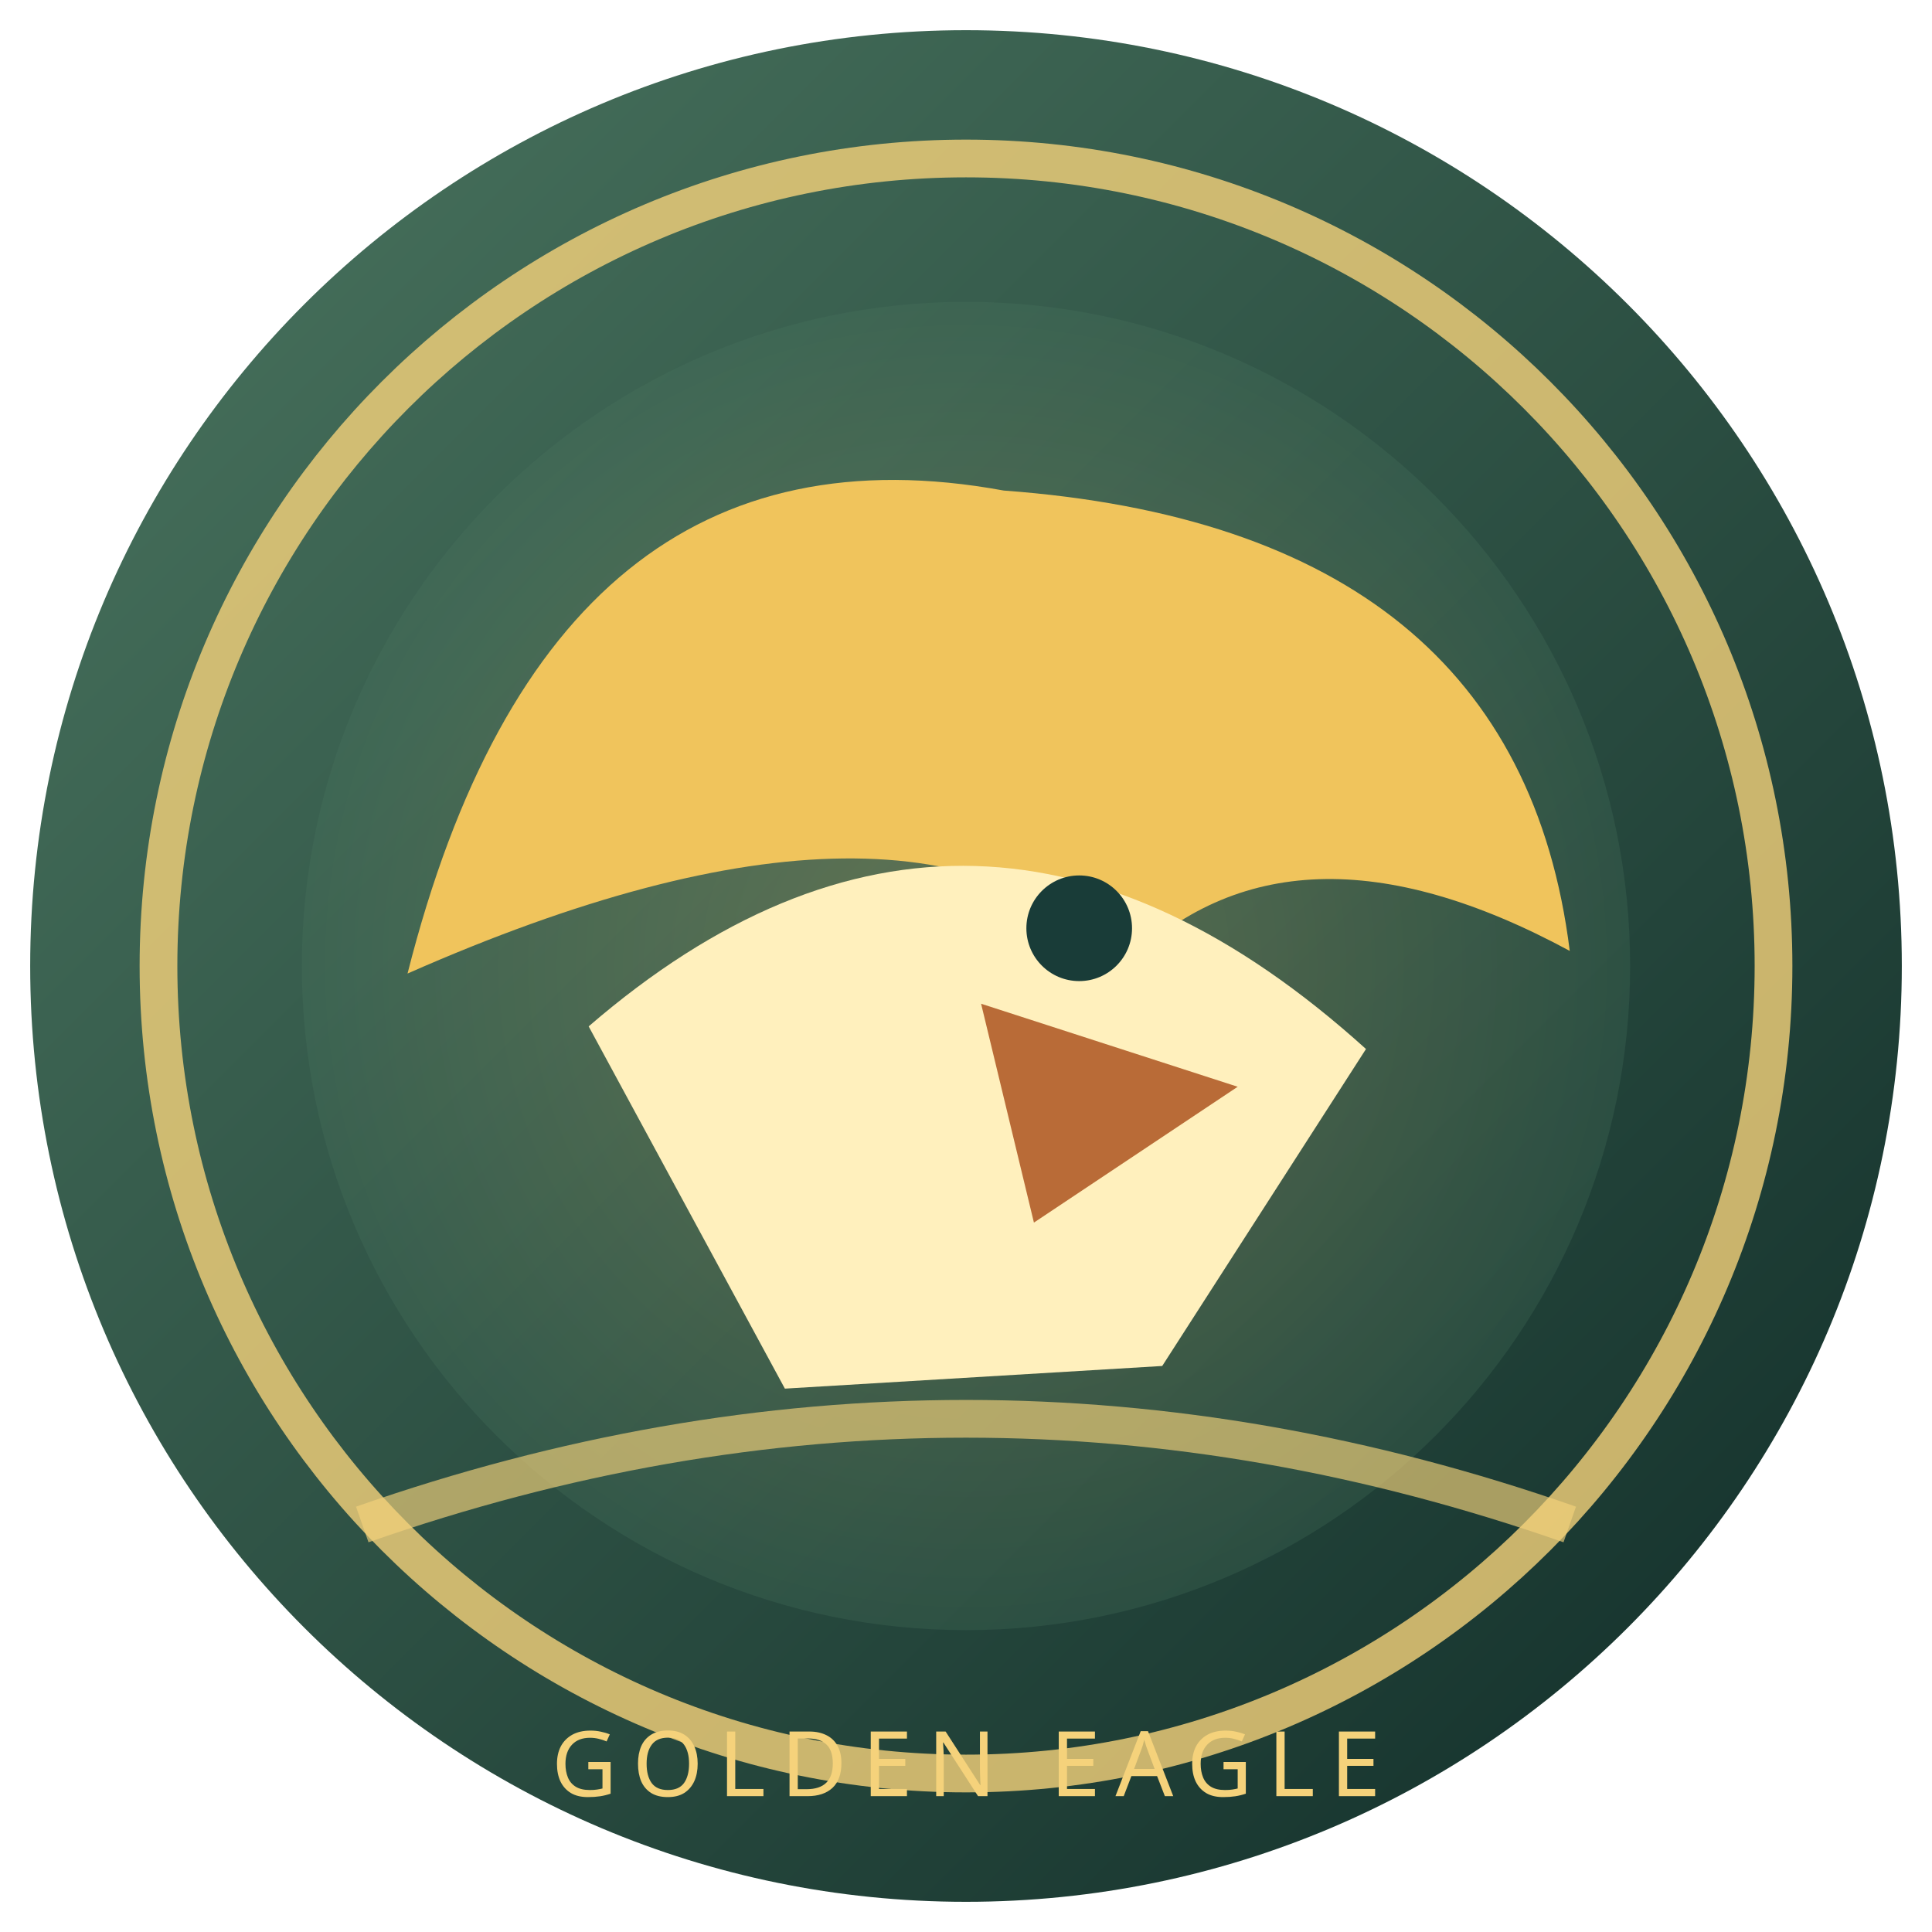
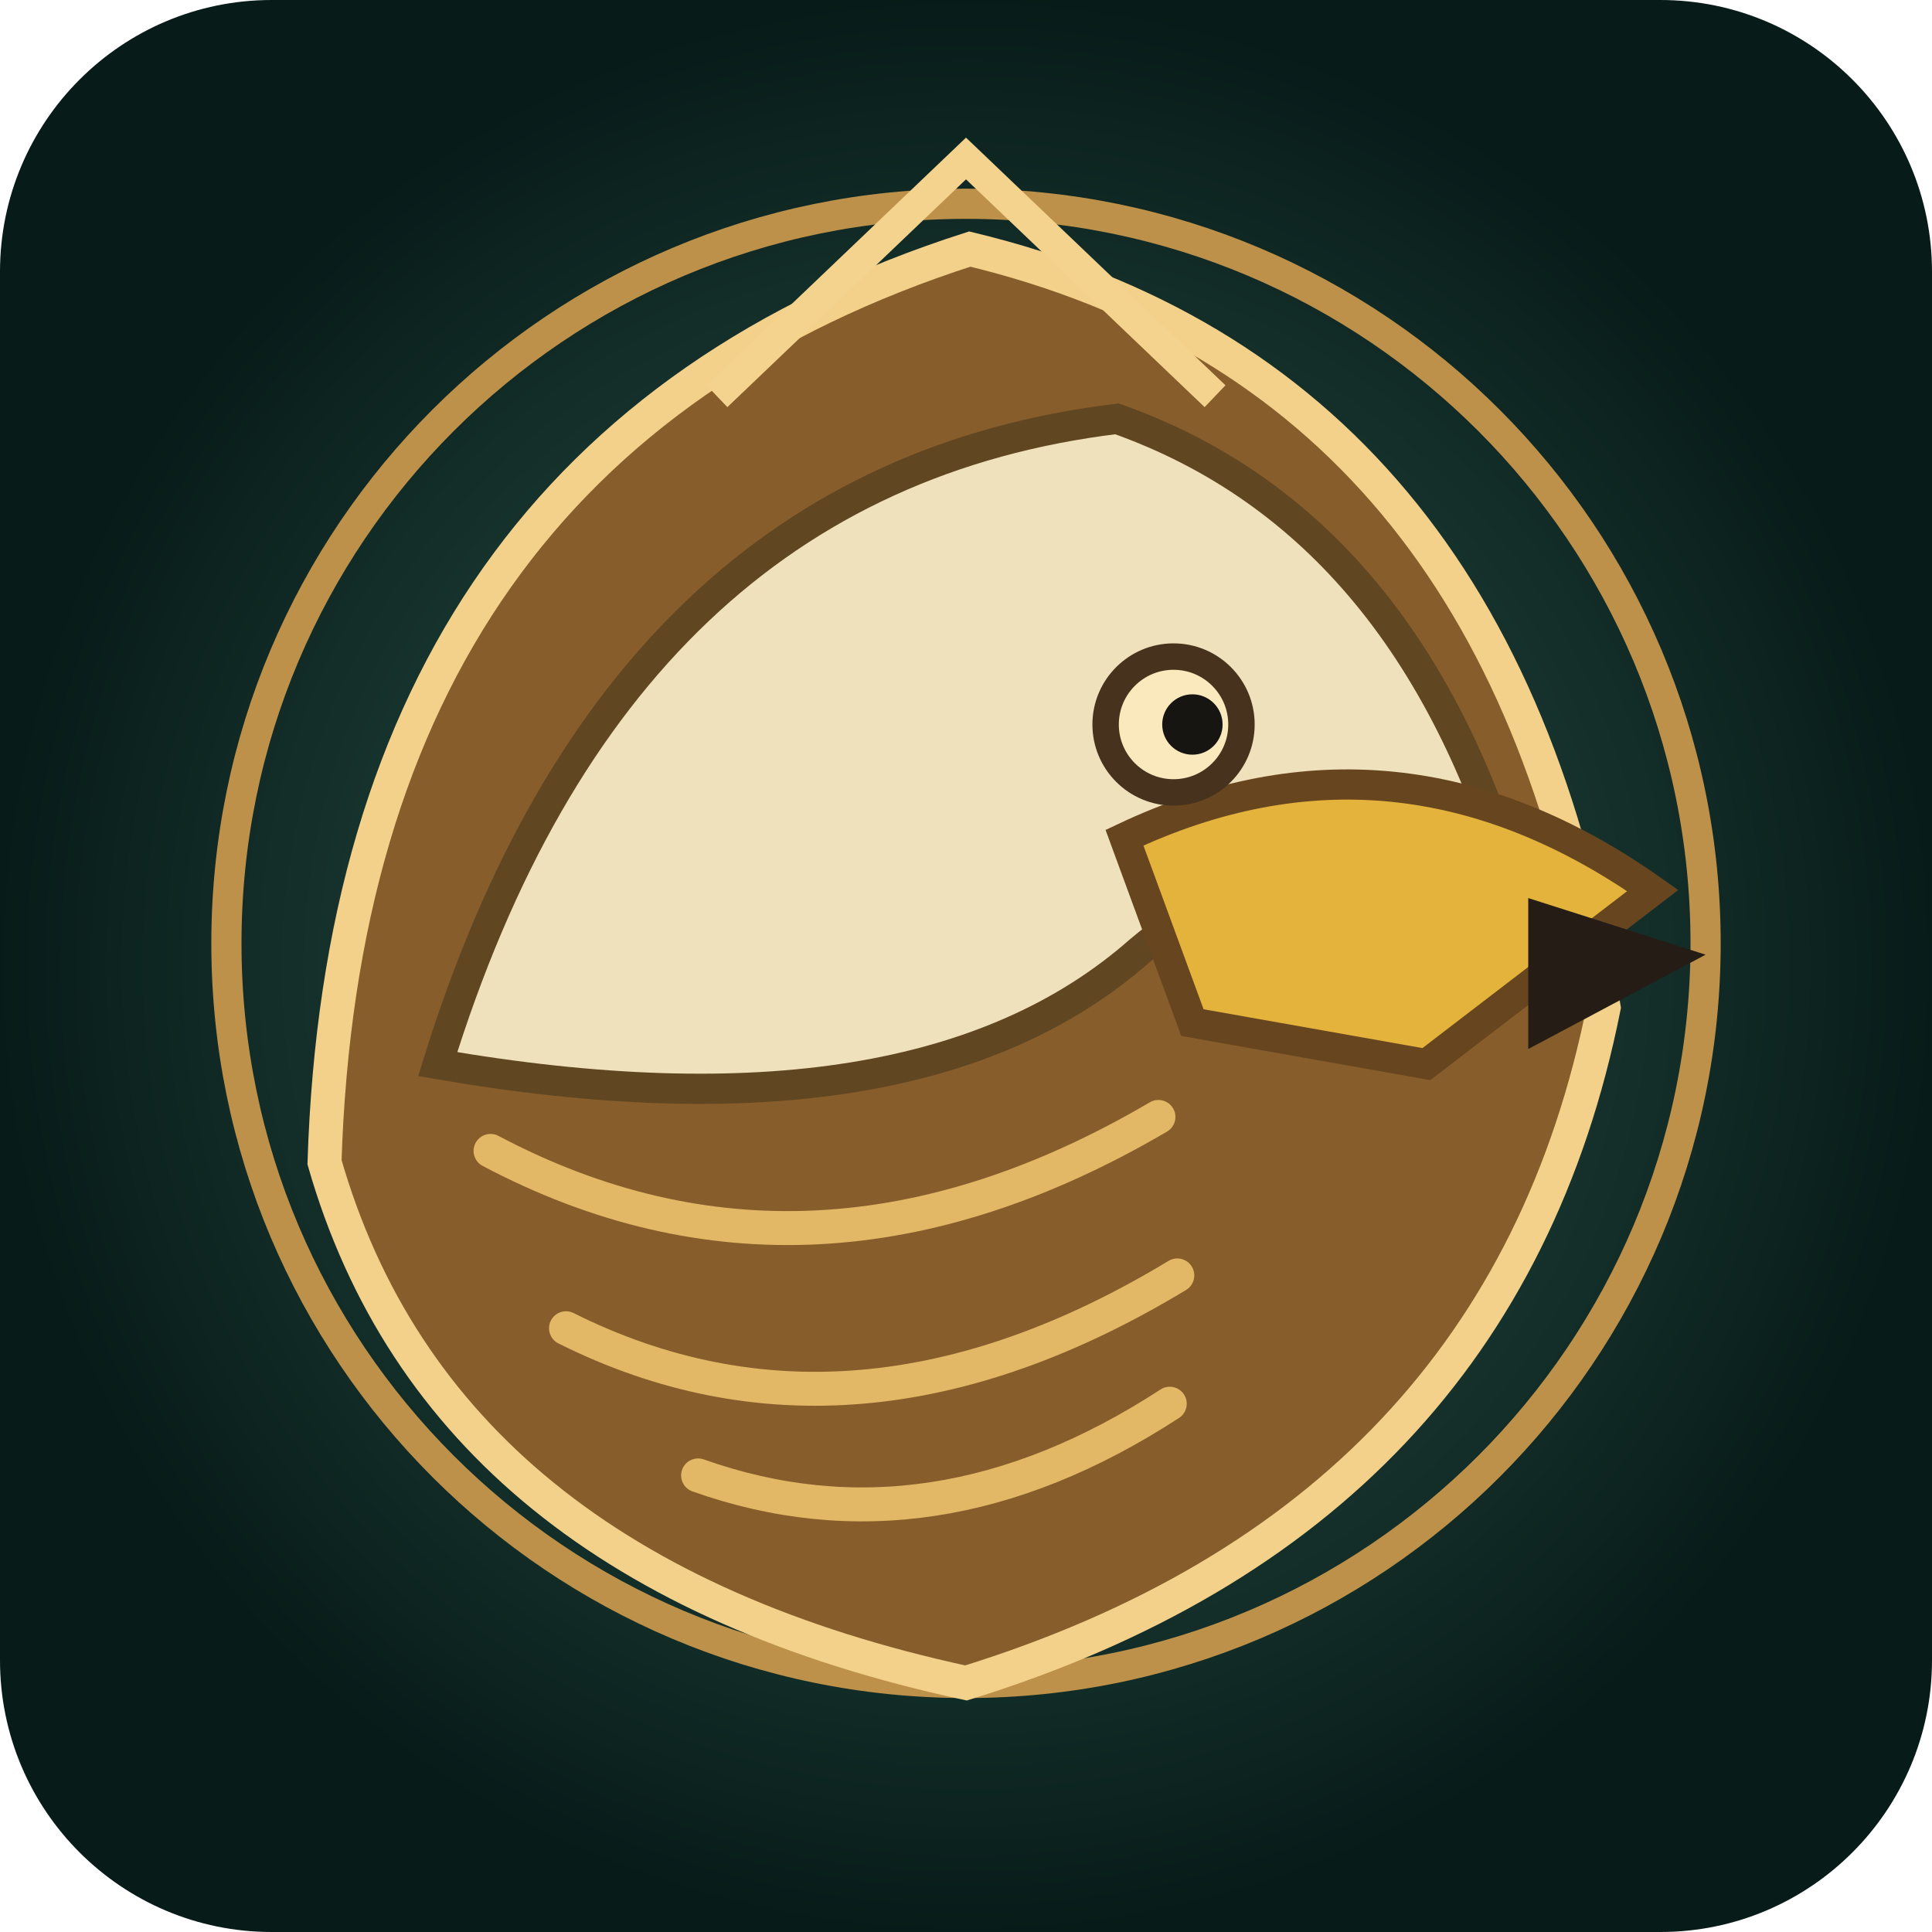
- <svg xmlns="http://www.w3.org/2000/svg" viewBox="0 0 256 256">
+ <svg xmlns="http://www.w3.org/2000/svg" width="512" height="512" viewBox="0 0 512 512">
  <defs>
-     <linearGradient id="g" x1="0" y1="0" x2="1" y2="1">
-       <stop stop-color="#4b7660" />
-       <stop offset="1" stop-color="#102c28" />
-     </linearGradient>
-     <radialGradient id="h">
-       <stop stop-color="#f5d27b" />
-       <stop offset="1" stop-color="#4b7660" />
+     <radialGradient id="bg">
+       <stop stop-color="#315b50" />
+       <stop offset="1" stop-color="#071b19" />
    </radialGradient>
  </defs>
-   <circle cx="128" cy="128" r="124" fill="url(#g)" />
-   <circle cx="128" cy="128" r="107" fill="none" stroke="#f5d27b" stroke-width="5" opacity=".8" />
-   <circle cx="128" cy="128" r="88" fill="url(#h)" opacity=".25" />
-   <path d="M54 129 Q73 54 133 65 Q201 70 208 126 Q171 106 149 128 Q122 99 54 129Z" fill="#f0c45c" />
-   <path d="M78 136 Q129 92 181 139 L154 181 L104 184Z" fill="#fff0bd" />
-   <path d="M130 133 L164 144 L137 162Z" fill="#b96b37" />
-   <circle cx="143" cy="123" r="7" fill="#193c38" />
-   <path d="M48 202 Q128 174 208 202" fill="none" stroke="#f5d27b" stroke-width="5" opacity=".65" />
-   <text x="128" y="238" font-family="sans-serif" font-size="12" text-anchor="middle" fill="#f5d27b" letter-spacing="2">GOLDEN EAGLE</text>
+   <rect width="512" height="512" rx="72" fill="url(#bg)" />
+   <circle cx="256" cy="250" r="196" fill="none" stroke="#bd9149" stroke-width="8" />
+   <path d="M86 308Q92 119 257 66Q398 100 425 267Q398 402 256 446Q117 416 86 308Z" fill="#875d2b" stroke="#f3d18a" stroke-width="9" />
+   <path d="M116 282Q164 127 296 111Q375 139 403 241Q342 218 302 252Q243 304 116 282Z" fill="#f0e1bd" stroke="#614622" stroke-width="8" />
+   <path d="M298 222Q370 188 438 236L378 282 316 271Z" fill="#e4b33b" stroke="#67451f" stroke-width="8" />
+   <path d="M405 238 452 253 405 278Z" fill="#251c15" />
+   <circle cx="311" cy="192" r="18" fill="#f9e9bd" stroke="#47331d" stroke-width="7" />
+   <circle cx="316" cy="192" r="8" fill="#161511" />
+   <path d="M130 305Q215 350 307 296M150 352Q226 390 312 338M185 391Q247 413 310 372" fill="none" stroke="#e2b765" stroke-width="9" stroke-linecap="round" />
+   <path d="M190 105 256 42 322 105" fill="none" stroke="#f3d38d" stroke-width="8" />
</svg>
